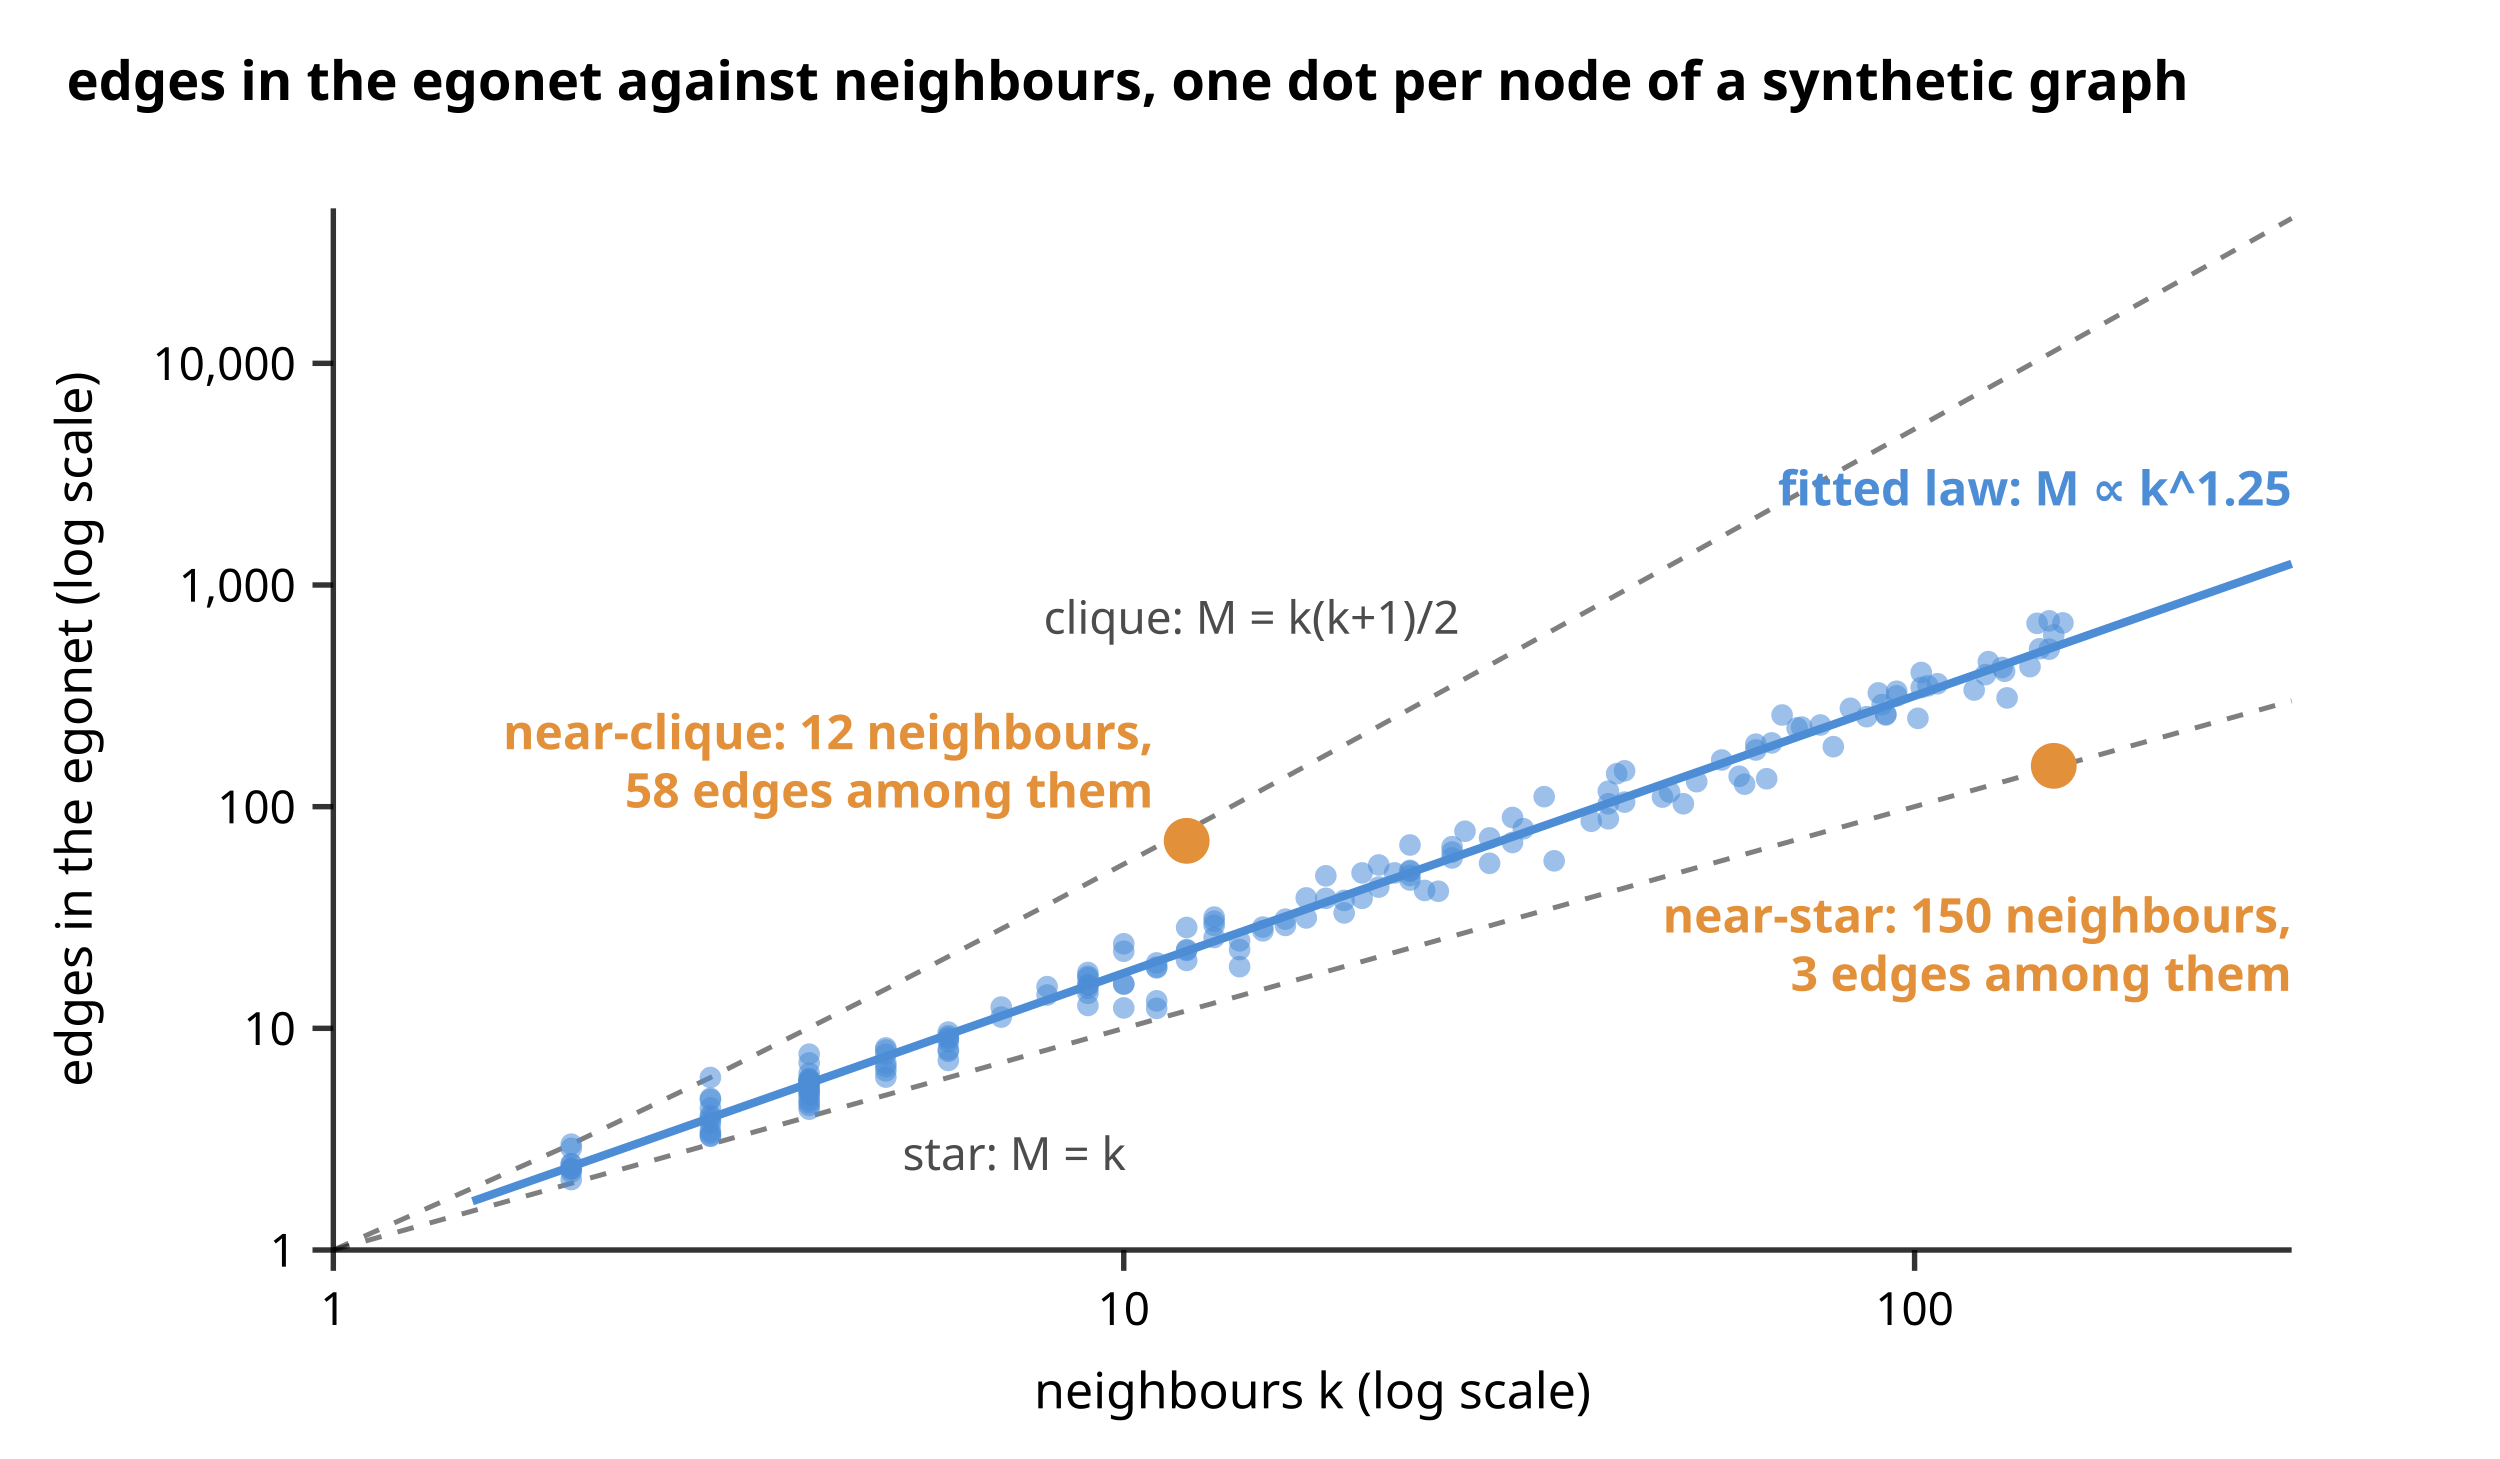
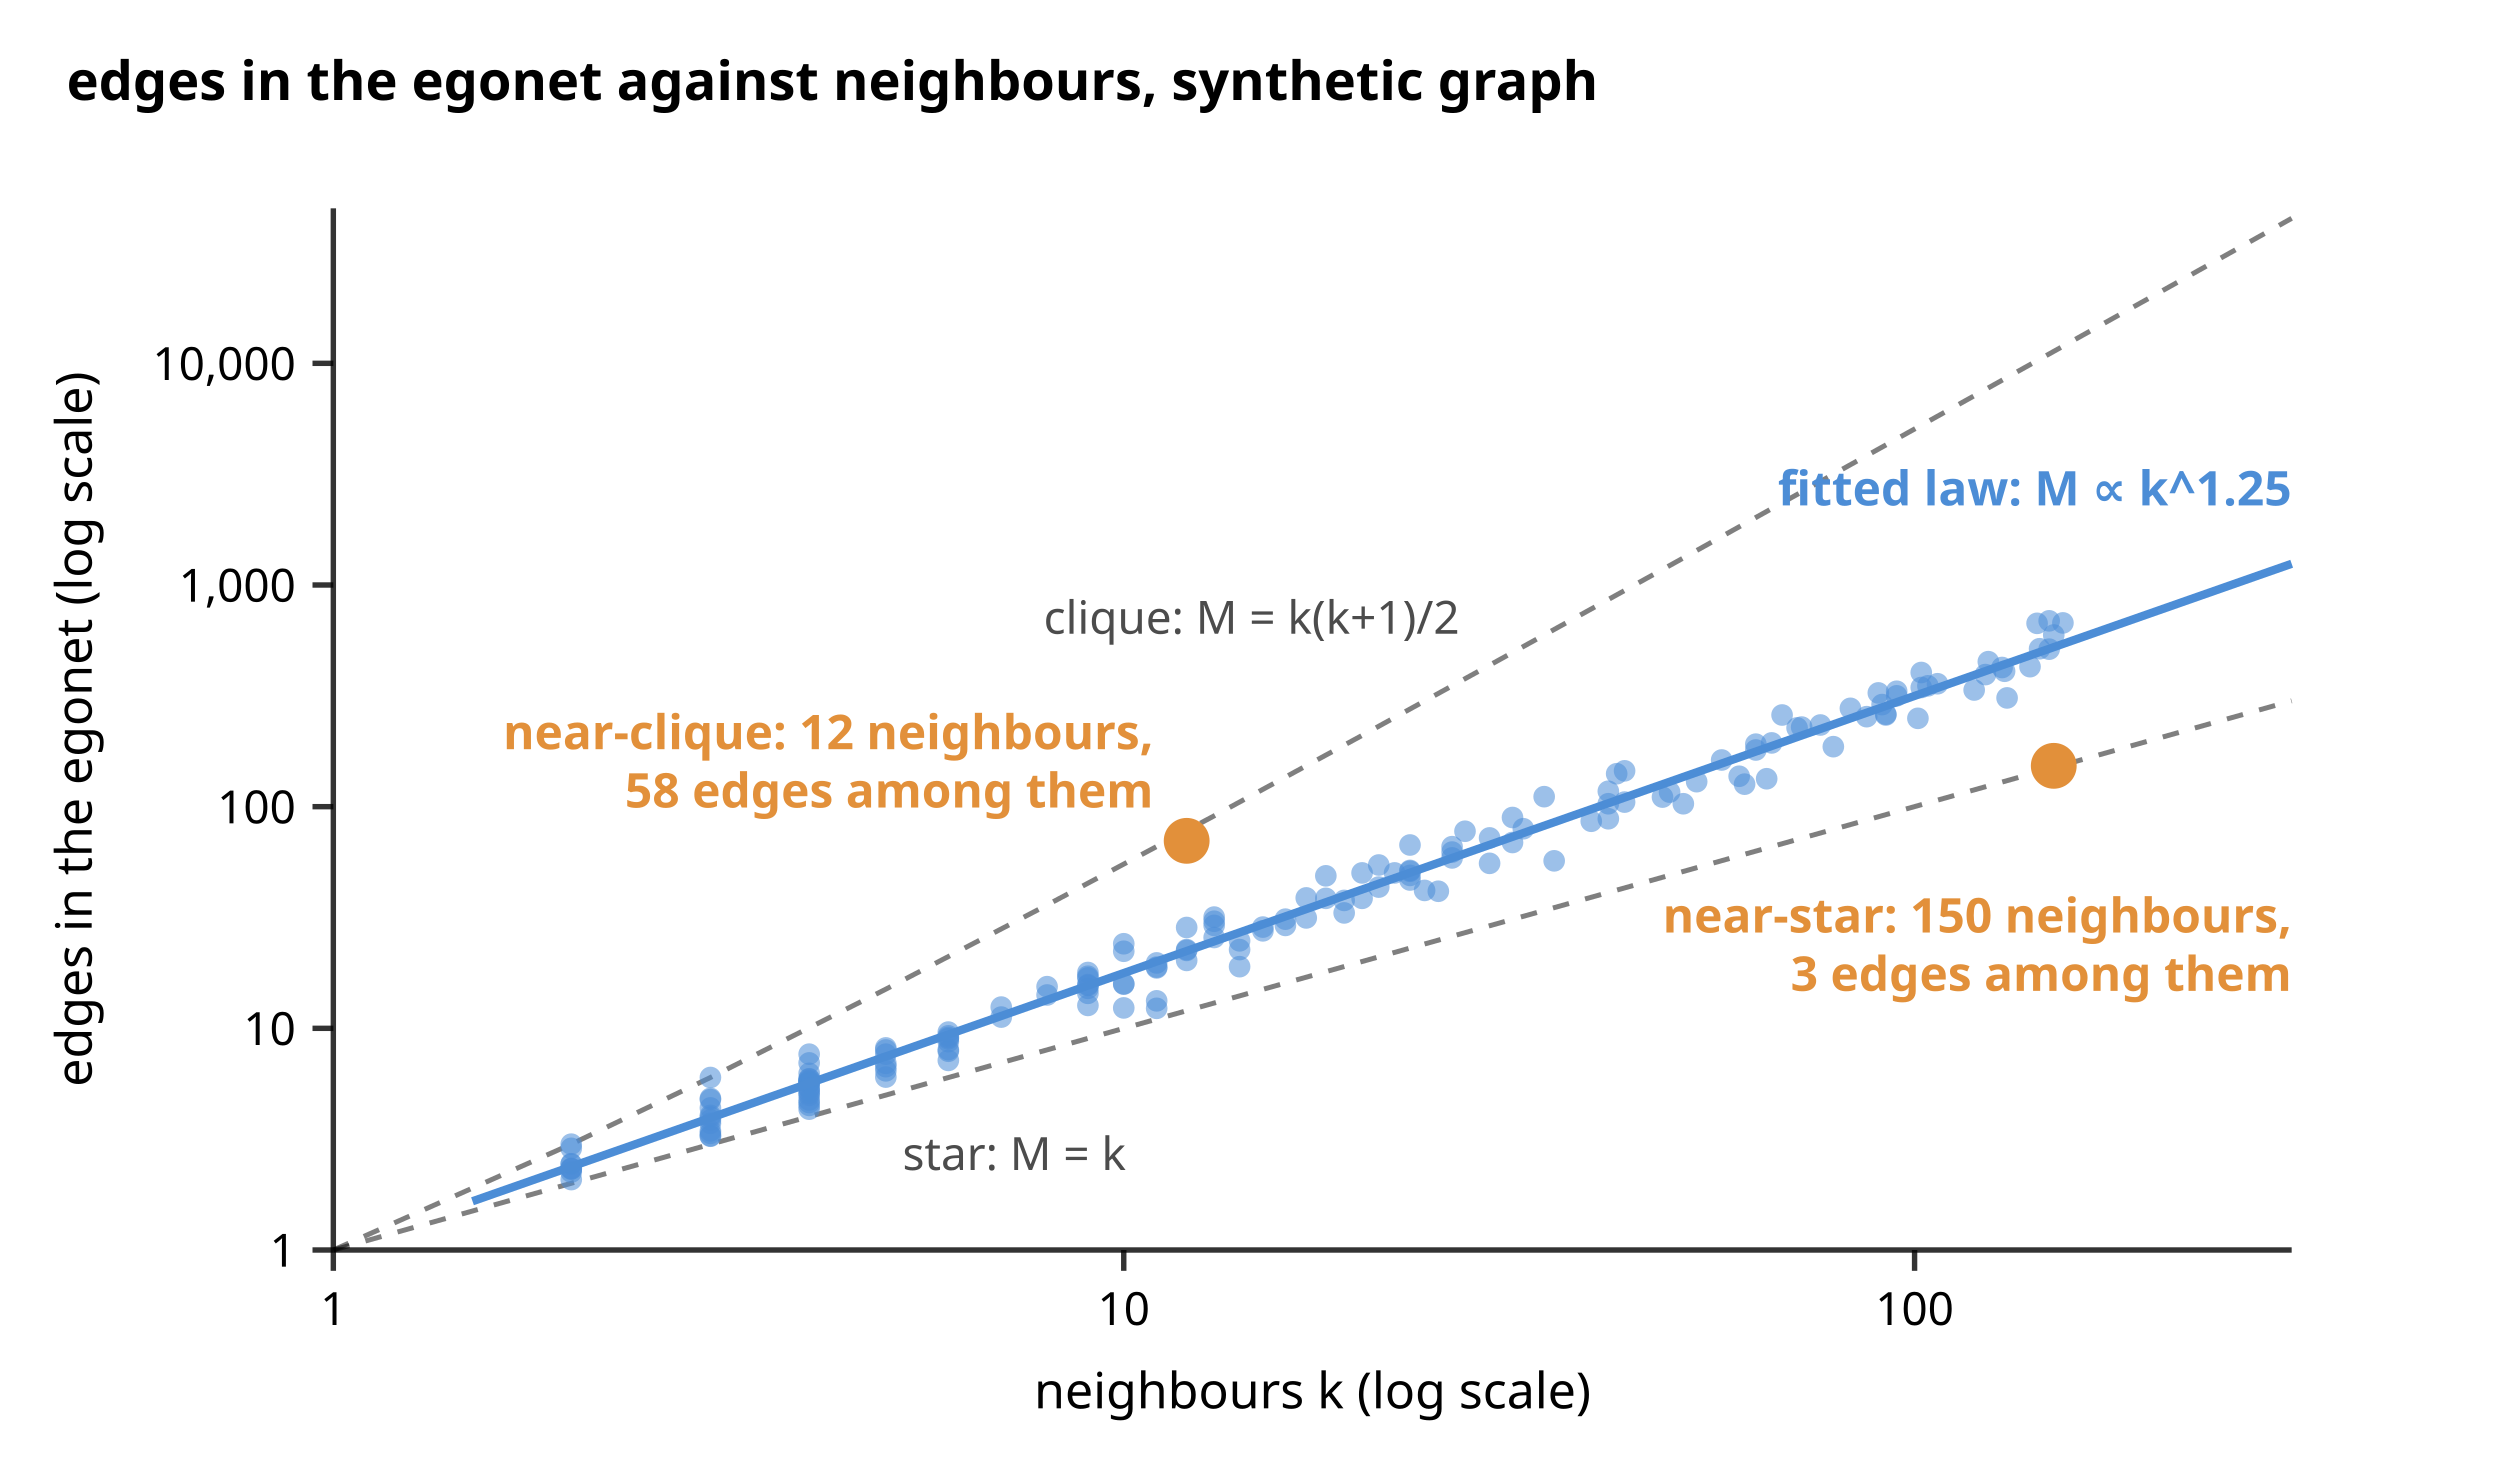
<svg xmlns="http://www.w3.org/2000/svg" viewBox="0 0 600 350" font-family="system-ui, sans-serif" font-size="12">
-   <text x="16.0" y="24.0" text-anchor="start" font-size="13" fill="currentColor" font-weight="600">edges in the egonet against neighbours, one dot per node of a synthetic graph</text>
+   <text x="16.0" y="24.0" text-anchor="start" font-size="13" fill="currentColor" font-weight="600">edges in the egonet against neighbours, synthetic graph</text>
  <line x1="80.0" y1="300.0" x2="550.0" y2="300.0" stroke="currentColor" stroke-width="1.3" opacity="0.8" />
  <line x1="80.0" y1="300.0" x2="80.0" y2="50.0" stroke="currentColor" stroke-width="1.3" opacity="0.8" />
  <line x1="80.0" y1="300.0" x2="80.0" y2="305.0" stroke="currentColor" stroke-width="1.3" opacity="0.8" />
  <text x="80.0" y="318.0" text-anchor="middle" font-size="11" fill="currentColor">1</text>
  <line x1="269.7" y1="300.0" x2="269.7" y2="305.0" stroke="currentColor" stroke-width="1.3" opacity="0.8" />
  <text x="269.7" y="318.0" text-anchor="middle" font-size="11" fill="currentColor">10</text>
  <line x1="459.5" y1="300.0" x2="459.5" y2="305.0" stroke="currentColor" stroke-width="1.3" opacity="0.8" />
  <text x="459.5" y="318.0" text-anchor="middle" font-size="11" fill="currentColor">100</text>
  <line x1="75.0" y1="300.0" x2="80.0" y2="300.0" stroke="currentColor" stroke-width="1.3" opacity="0.8" />
  <text x="71.0" y="304.0" text-anchor="end" font-size="11" fill="currentColor">1</text>
  <line x1="75.0" y1="246.8" x2="80.0" y2="246.8" stroke="currentColor" stroke-width="1.3" opacity="0.8" />
  <text x="71.0" y="250.8" text-anchor="end" font-size="11" fill="currentColor">10</text>
  <line x1="75.0" y1="193.6" x2="80.0" y2="193.6" stroke="currentColor" stroke-width="1.3" opacity="0.8" />
  <text x="71.0" y="197.6" text-anchor="end" font-size="11" fill="currentColor">100</text>
  <line x1="75.0" y1="140.4" x2="80.0" y2="140.4" stroke="currentColor" stroke-width="1.3" opacity="0.8" />
  <text x="71.0" y="144.4" text-anchor="end" font-size="11" fill="currentColor">1,000</text>
  <line x1="75.0" y1="87.2" x2="80.0" y2="87.2" stroke="currentColor" stroke-width="1.3" opacity="0.8" />
  <text x="71.0" y="91.2" text-anchor="end" font-size="11" fill="currentColor">10,000</text>
  <text x="315.0" y="338.0" text-anchor="middle" font-size="12" fill="currentColor">neighbours k (log scale)</text>
  <text x="22" y="175.0" text-anchor="middle" font-size="12" fill="currentColor" transform="rotate(-90 22 175.0)">edges in the egonet (log scale)</text>
  <polyline points="80.0,300.0 550.0,168.2" fill="none" stroke="currentColor" stroke-width="1.2" opacity="0.5" stroke-dasharray="4 4" />
  <polyline points="80.0,300.0 137.1,274.6 170.5,258.6 212.6,237.4 251.3,217.2 291.4,195.8 326.9,176.5 360.3,158.1 402.4,134.8 441.1,113.2 474.5,94.6 516.6,71.1 550.0,52.4" fill="none" stroke="currentColor" stroke-width="1.2" opacity="0.5" stroke-dasharray="4 4" />
  <text x="216.6" y="280.8" text-anchor="start" font-size="11" fill="currentColor" opacity="0.7">star: M = k</text>
  <text x="350.3" y="152.1" text-anchor="end" font-size="11" fill="currentColor" opacity="0.7">clique: M = k(k+1)/2</text>
  <circle cx="251.3" cy="236.8" r="2.6" fill="#4c8dd6" fill-opacity="0.55" />
  <circle cx="170.5" cy="263.9" r="2.6" fill="#4c8dd6" fill-opacity="0.55" />
  <circle cx="330.9" cy="212.9" r="2.6" fill="#4c8dd6" fill-opacity="0.55" />
  <circle cx="318.2" cy="215.6" r="2.6" fill="#4c8dd6" fill-opacity="0.55" />
  <circle cx="137.1" cy="281.3" r="2.6" fill="#4c8dd6" fill-opacity="0.55" />
  <circle cx="170.5" cy="267.7" r="2.6" fill="#4c8dd6" fill-opacity="0.55" />
  <circle cx="291.4" cy="225.0" r="2.6" fill="#4c8dd6" fill-opacity="0.55" />
  <circle cx="212.6" cy="255.2" r="2.6" fill="#4c8dd6" fill-opacity="0.55" />
  <circle cx="363.0" cy="196.2" r="2.6" fill="#4c8dd6" fill-opacity="0.55" />
  <circle cx="277.6" cy="232.3" r="2.6" fill="#4c8dd6" fill-opacity="0.55" />
  <circle cx="488.9" cy="149.6" r="2.6" fill="#4c8dd6" fill-opacity="0.55" />
  <circle cx="240.3" cy="241.7" r="2.6" fill="#4c8dd6" fill-opacity="0.55" />
  <circle cx="194.2" cy="257.6" r="2.6" fill="#4c8dd6" fill-opacity="0.55" />
  <circle cx="431.3" cy="174.7" r="2.6" fill="#4c8dd6" fill-opacity="0.55" />
  <circle cx="194.2" cy="264.6" r="2.6" fill="#4c8dd6" fill-opacity="0.55" />
  <circle cx="269.7" cy="236.1" r="2.6" fill="#4c8dd6" fill-opacity="0.55" />
  <circle cx="334.7" cy="209.5" r="2.6" fill="#4c8dd6" fill-opacity="0.55" />
  <circle cx="212.6" cy="253.0" r="2.6" fill="#4c8dd6" fill-opacity="0.55" />
  <circle cx="381.9" cy="197.1" r="2.6" fill="#4c8dd6" fill-opacity="0.55" />
  <circle cx="348.5" cy="204.5" r="2.6" fill="#4c8dd6" fill-opacity="0.55" />
  <circle cx="297.5" cy="225.8" r="2.6" fill="#4c8dd6" fill-opacity="0.55" />
  <circle cx="388.0" cy="185.7" r="2.6" fill="#4c8dd6" fill-opacity="0.55" />
  <circle cx="227.6" cy="252.3" r="2.6" fill="#4c8dd6" fill-opacity="0.55" />
  <circle cx="452.6" cy="171.4" r="2.6" fill="#4c8dd6" fill-opacity="0.55" />
  <circle cx="400.7" cy="190.1" r="2.6" fill="#4c8dd6" fill-opacity="0.55" />
  <circle cx="170.5" cy="258.6" r="2.6" fill="#4c8dd6" fill-opacity="0.55" />
  <circle cx="284.8" cy="228.1" r="2.6" fill="#4c8dd6" fill-opacity="0.55" />
  <circle cx="313.5" cy="220.3" r="2.6" fill="#4c8dd6" fill-opacity="0.55" />
  <circle cx="137.1" cy="283.1" r="2.6" fill="#4c8dd6" fill-opacity="0.55" />
  <circle cx="341.9" cy="213.7" r="2.6" fill="#4c8dd6" fill-opacity="0.55" />
  <circle cx="452.6" cy="171.6" r="2.6" fill="#4c8dd6" fill-opacity="0.55" />
  <circle cx="351.6" cy="199.5" r="2.6" fill="#4c8dd6" fill-opacity="0.55" />
  <circle cx="345.2" cy="213.9" r="2.6" fill="#4c8dd6" fill-opacity="0.55" />
  <circle cx="477.2" cy="158.8" r="2.6" fill="#4c8dd6" fill-opacity="0.55" />
  <circle cx="308.5" cy="220.6" r="2.6" fill="#4c8dd6" fill-opacity="0.55" />
  <circle cx="389.9" cy="192.5" r="2.6" fill="#4c8dd6" fill-opacity="0.55" />
  <circle cx="370.6" cy="191.2" r="2.6" fill="#4c8dd6" fill-opacity="0.55" />
  <circle cx="240.3" cy="244.1" r="2.6" fill="#4c8dd6" fill-opacity="0.55" />
  <circle cx="277.6" cy="231.1" r="2.6" fill="#4c8dd6" fill-opacity="0.55" />
  <circle cx="303.1" cy="222.5" r="2.6" fill="#4c8dd6" fill-opacity="0.55" />
  <circle cx="194.2" cy="259.0" r="2.6" fill="#4c8dd6" fill-opacity="0.55" />
  <circle cx="413.2" cy="182.4" r="2.6" fill="#4c8dd6" fill-opacity="0.55" />
  <circle cx="194.2" cy="259.9" r="2.6" fill="#4c8dd6" fill-opacity="0.55" />
  <circle cx="450.8" cy="166.3" r="2.6" fill="#4c8dd6" fill-opacity="0.55" />
  <circle cx="170.5" cy="272.7" r="2.6" fill="#4c8dd6" fill-opacity="0.55" />
  <circle cx="455.2" cy="167.0" r="2.6" fill="#4c8dd6" fill-opacity="0.55" />
  <circle cx="432.4" cy="174.5" r="2.6" fill="#4c8dd6" fill-opacity="0.55" />
  <circle cx="284.8" cy="230.5" r="2.6" fill="#4c8dd6" fill-opacity="0.55" />
  <circle cx="269.7" cy="226.5" r="2.6" fill="#4c8dd6" fill-opacity="0.55" />
  <circle cx="194.2" cy="266.2" r="2.6" fill="#4c8dd6" fill-opacity="0.55" />
  <circle cx="194.2" cy="259.7" r="2.6" fill="#4c8dd6" fill-opacity="0.55" />
  <circle cx="313.5" cy="215.5" r="2.6" fill="#4c8dd6" fill-opacity="0.55" />
  <circle cx="348.5" cy="205.9" r="2.6" fill="#4c8dd6" fill-opacity="0.55" />
  <circle cx="284.8" cy="227.9" r="2.6" fill="#4c8dd6" fill-opacity="0.55" />
  <circle cx="269.7" cy="241.9" r="2.6" fill="#4c8dd6" fill-opacity="0.55" />
  <circle cx="386.0" cy="196.5" r="2.6" fill="#4c8dd6" fill-opacity="0.55" />
  <circle cx="322.6" cy="219.1" r="2.6" fill="#4c8dd6" fill-opacity="0.55" />
  <circle cx="170.5" cy="272.0" r="2.6" fill="#4c8dd6" fill-opacity="0.55" />
  <circle cx="461.1" cy="165.0" r="2.6" fill="#4c8dd6" fill-opacity="0.55" />
  <circle cx="424.0" cy="186.9" r="2.6" fill="#4c8dd6" fill-opacity="0.55" />
  <circle cx="277.6" cy="232.1" r="2.6" fill="#4c8dd6" fill-opacity="0.55" />
  <circle cx="365.6" cy="198.9" r="2.6" fill="#4c8dd6" fill-opacity="0.55" />
  <circle cx="170.5" cy="265.9" r="2.6" fill="#4c8dd6" fill-opacity="0.55" />
  <circle cx="194.2" cy="258.9" r="2.6" fill="#4c8dd6" fill-opacity="0.55" />
  <circle cx="261.1" cy="236.5" r="2.6" fill="#4c8dd6" fill-opacity="0.55" />
  <circle cx="194.2" cy="259.9" r="2.6" fill="#4c8dd6" fill-opacity="0.55" />
  <circle cx="170.5" cy="268.8" r="2.6" fill="#4c8dd6" fill-opacity="0.55" />
  <circle cx="451.7" cy="169.1" r="2.6" fill="#4c8dd6" fill-opacity="0.55" />
  <circle cx="357.5" cy="201.1" r="2.6" fill="#4c8dd6" fill-opacity="0.55" />
  <circle cx="261.1" cy="234.3" r="2.6" fill="#4c8dd6" fill-opacity="0.55" />
  <circle cx="269.7" cy="228.3" r="2.6" fill="#4c8dd6" fill-opacity="0.55" />
  <circle cx="495.1" cy="149.5" r="2.6" fill="#4c8dd6" fill-opacity="0.55" />
  <circle cx="303.1" cy="223.4" r="2.6" fill="#4c8dd6" fill-opacity="0.55" />
  <circle cx="170.5" cy="268.1" r="2.6" fill="#4c8dd6" fill-opacity="0.55" />
  <circle cx="261.1" cy="237.2" r="2.6" fill="#4c8dd6" fill-opacity="0.55" />
  <circle cx="194.2" cy="253.0" r="2.6" fill="#4c8dd6" fill-opacity="0.55" />
  <circle cx="137.1" cy="275.6" r="2.6" fill="#4c8dd6" fill-opacity="0.55" />
  <circle cx="194.2" cy="261.3" r="2.6" fill="#4c8dd6" fill-opacity="0.55" />
  <circle cx="330.9" cy="207.6" r="2.6" fill="#4c8dd6" fill-opacity="0.55" />
  <circle cx="489.5" cy="155.7" r="2.6" fill="#4c8dd6" fill-opacity="0.55" />
  <circle cx="448.0" cy="172.0" r="2.6" fill="#4c8dd6" fill-opacity="0.55" />
  <circle cx="269.7" cy="236.2" r="2.6" fill="#4c8dd6" fill-opacity="0.55" />
  <circle cx="194.2" cy="259.3" r="2.6" fill="#4c8dd6" fill-opacity="0.55" />
  <circle cx="417.4" cy="186.3" r="2.6" fill="#4c8dd6" fill-opacity="0.55" />
  <circle cx="251.3" cy="238.8" r="2.6" fill="#4c8dd6" fill-opacity="0.55" />
  <circle cx="491.8" cy="149.0" r="2.6" fill="#4c8dd6" fill-opacity="0.55" />
  <circle cx="444.1" cy="170.0" r="2.6" fill="#4c8dd6" fill-opacity="0.55" />
  <circle cx="404.0" cy="192.9" r="2.6" fill="#4c8dd6" fill-opacity="0.55" />
  <circle cx="212.6" cy="257.0" r="2.6" fill="#4c8dd6" fill-opacity="0.55" />
  <circle cx="137.1" cy="280.4" r="2.6" fill="#4c8dd6" fill-opacity="0.55" />
  <circle cx="137.1" cy="280.5" r="2.6" fill="#4c8dd6" fill-opacity="0.55" />
  <circle cx="386.0" cy="189.9" r="2.6" fill="#4c8dd6" fill-opacity="0.55" />
  <circle cx="481.7" cy="167.5" r="2.6" fill="#4c8dd6" fill-opacity="0.55" />
  <circle cx="492.9" cy="152.4" r="2.6" fill="#4c8dd6" fill-opacity="0.55" />
  <circle cx="481.1" cy="161.1" r="2.6" fill="#4c8dd6" fill-opacity="0.55" />
  <circle cx="212.6" cy="251.5" r="2.6" fill="#4c8dd6" fill-opacity="0.55" />
  <circle cx="212.6" cy="252.0" r="2.6" fill="#4c8dd6" fill-opacity="0.55" />
  <circle cx="461.1" cy="161.4" r="2.6" fill="#4c8dd6" fill-opacity="0.55" />
  <circle cx="440.0" cy="179.2" r="2.6" fill="#4c8dd6" fill-opacity="0.55" />
  <circle cx="425.2" cy="178.3" r="2.6" fill="#4c8dd6" fill-opacity="0.55" />
  <circle cx="170.5" cy="272.6" r="2.6" fill="#4c8dd6" fill-opacity="0.55" />
  <circle cx="418.7" cy="188.2" r="2.6" fill="#4c8dd6" fill-opacity="0.55" />
  <circle cx="407.2" cy="187.6" r="2.6" fill="#4c8dd6" fill-opacity="0.55" />
  <circle cx="421.4" cy="180.0" r="2.6" fill="#4c8dd6" fill-opacity="0.55" />
  <circle cx="261.1" cy="233.4" r="2.6" fill="#4c8dd6" fill-opacity="0.55" />
  <circle cx="277.6" cy="240.2" r="2.6" fill="#4c8dd6" fill-opacity="0.55" />
  <circle cx="284.8" cy="222.6" r="2.6" fill="#4c8dd6" fill-opacity="0.55" />
  <circle cx="194.2" cy="261.9" r="2.6" fill="#4c8dd6" fill-opacity="0.55" />
  <circle cx="170.5" cy="263.6" r="2.6" fill="#4c8dd6" fill-opacity="0.55" />
  <circle cx="427.7" cy="171.6" r="2.6" fill="#4c8dd6" fill-opacity="0.55" />
  <circle cx="194.2" cy="255.1" r="2.6" fill="#4c8dd6" fill-opacity="0.55" />
  <circle cx="373.0" cy="206.6" r="2.6" fill="#4c8dd6" fill-opacity="0.55" />
  <circle cx="261.1" cy="238.4" r="2.6" fill="#4c8dd6" fill-opacity="0.55" />
  <circle cx="137.1" cy="280.6" r="2.6" fill="#4c8dd6" fill-opacity="0.55" />
  <circle cx="487.2" cy="160.0" r="2.6" fill="#4c8dd6" fill-opacity="0.55" />
  <circle cx="473.8" cy="165.6" r="2.6" fill="#4c8dd6" fill-opacity="0.55" />
  <circle cx="291.4" cy="221.1" r="2.6" fill="#4c8dd6" fill-opacity="0.55" />
  <circle cx="212.6" cy="258.5" r="2.6" fill="#4c8dd6" fill-opacity="0.55" />
  <circle cx="227.6" cy="249.0" r="2.6" fill="#4c8dd6" fill-opacity="0.55" />
  <circle cx="348.5" cy="203.2" r="2.6" fill="#4c8dd6" fill-opacity="0.55" />
  <circle cx="227.6" cy="250.0" r="2.6" fill="#4c8dd6" fill-opacity="0.55" />
  <circle cx="465.0" cy="164.1" r="2.6" fill="#4c8dd6" fill-opacity="0.55" />
  <circle cx="261.1" cy="241.3" r="2.6" fill="#4c8dd6" fill-opacity="0.55" />
  <circle cx="462.7" cy="164.6" r="2.6" fill="#4c8dd6" fill-opacity="0.55" />
  <circle cx="291.4" cy="222.1" r="2.6" fill="#4c8dd6" fill-opacity="0.55" />
  <circle cx="326.9" cy="215.6" r="2.6" fill="#4c8dd6" fill-opacity="0.55" />
  <circle cx="326.9" cy="209.5" r="2.6" fill="#4c8dd6" fill-opacity="0.55" />
  <circle cx="194.2" cy="259.5" r="2.6" fill="#4c8dd6" fill-opacity="0.55" />
  <circle cx="137.1" cy="279.3" r="2.6" fill="#4c8dd6" fill-opacity="0.55" />
  <circle cx="308.5" cy="222.1" r="2.6" fill="#4c8dd6" fill-opacity="0.55" />
  <circle cx="399.0" cy="191.3" r="2.6" fill="#4c8dd6" fill-opacity="0.55" />
  <circle cx="322.6" cy="216.1" r="2.6" fill="#4c8dd6" fill-opacity="0.55" />
  <circle cx="338.4" cy="209.1" r="2.6" fill="#4c8dd6" fill-opacity="0.55" />
  <circle cx="338.4" cy="211.2" r="2.6" fill="#4c8dd6" fill-opacity="0.55" />
  <circle cx="227.6" cy="249.3" r="2.6" fill="#4c8dd6" fill-opacity="0.55" />
  <circle cx="318.2" cy="210.2" r="2.6" fill="#4c8dd6" fill-opacity="0.55" />
  <circle cx="338.4" cy="208.9" r="2.6" fill="#4c8dd6" fill-opacity="0.55" />
  <circle cx="297.5" cy="232.0" r="2.6" fill="#4c8dd6" fill-opacity="0.55" />
  <circle cx="357.5" cy="207.2" r="2.6" fill="#4c8dd6" fill-opacity="0.55" />
  <circle cx="386.0" cy="192.9" r="2.6" fill="#4c8dd6" fill-opacity="0.55" />
  <circle cx="297.5" cy="227.9" r="2.6" fill="#4c8dd6" fill-opacity="0.55" />
  <circle cx="476.5" cy="161.9" r="2.6" fill="#4c8dd6" fill-opacity="0.55" />
  <circle cx="389.9" cy="185.0" r="2.6" fill="#4c8dd6" fill-opacity="0.55" />
  <circle cx="227.6" cy="254.5" r="2.6" fill="#4c8dd6" fill-opacity="0.55" />
  <circle cx="338.4" cy="202.8" r="2.6" fill="#4c8dd6" fill-opacity="0.55" />
  <circle cx="194.2" cy="262.4" r="2.6" fill="#4c8dd6" fill-opacity="0.55" />
  <circle cx="170.5" cy="269.6" r="2.6" fill="#4c8dd6" fill-opacity="0.55" />
  <circle cx="227.6" cy="247.7" r="2.6" fill="#4c8dd6" fill-opacity="0.55" />
  <circle cx="170.5" cy="271.4" r="2.6" fill="#4c8dd6" fill-opacity="0.55" />
  <circle cx="460.3" cy="172.4" r="2.6" fill="#4c8dd6" fill-opacity="0.55" />
  <circle cx="194.2" cy="261.1" r="2.6" fill="#4c8dd6" fill-opacity="0.55" />
  <circle cx="194.2" cy="265.3" r="2.6" fill="#4c8dd6" fill-opacity="0.55" />
  <circle cx="455.2" cy="165.9" r="2.6" fill="#4c8dd6" fill-opacity="0.55" />
  <circle cx="480.5" cy="160.2" r="2.6" fill="#4c8dd6" fill-opacity="0.55" />
  <circle cx="277.6" cy="242.0" r="2.6" fill="#4c8dd6" fill-opacity="0.55" />
  <circle cx="436.9" cy="174.0" r="2.6" fill="#4c8dd6" fill-opacity="0.55" />
  <circle cx="194.2" cy="264.0" r="2.6" fill="#4c8dd6" fill-opacity="0.55" />
  <circle cx="261.1" cy="234.7" r="2.6" fill="#4c8dd6" fill-opacity="0.55" />
  <circle cx="212.6" cy="256.0" r="2.6" fill="#4c8dd6" fill-opacity="0.55" />
  <circle cx="137.1" cy="274.6" r="2.6" fill="#4c8dd6" fill-opacity="0.55" />
  <circle cx="338.4" cy="210.1" r="2.6" fill="#4c8dd6" fill-opacity="0.55" />
  <circle cx="261.1" cy="236.3" r="2.6" fill="#4c8dd6" fill-opacity="0.55" />
  <circle cx="363.0" cy="202.2" r="2.6" fill="#4c8dd6" fill-opacity="0.55" />
  <circle cx="491.8" cy="155.8" r="2.6" fill="#4c8dd6" fill-opacity="0.55" />
  <circle cx="421.4" cy="178.6" r="2.6" fill="#4c8dd6" fill-opacity="0.55" />
  <circle cx="227.6" cy="248.6" r="2.6" fill="#4c8dd6" fill-opacity="0.55" />
  <circle cx="137.1" cy="279.4" r="2.6" fill="#4c8dd6" fill-opacity="0.55" />
  <circle cx="194.2" cy="262.9" r="2.6" fill="#4c8dd6" fill-opacity="0.55" />
  <circle cx="291.4" cy="220.1" r="2.6" fill="#4c8dd6" fill-opacity="0.55" />
  <circle cx="227.6" cy="251.9" r="2.6" fill="#4c8dd6" fill-opacity="0.55" />
  <polyline points="113.4,288.3 550.0,135.3" fill="none" stroke="#4c8dd6" stroke-width="2" />
  <text x="550.0" y="121.3" text-anchor="end" font-size="11.5" fill="#4c8dd6" font-weight="600">fitted law: M ∝ k^1.25</text>
  <circle cx="492.9" cy="183.8" r="5.5" fill="#e2903a" />
  <circle cx="284.8" cy="201.8" r="5.5" fill="#e2903a" />
  <text x="550.0" y="223.8" text-anchor="end" font-size="11.5" fill="#e2903a" font-weight="600">near-star: 150 neighbours,</text>
  <text x="550.0" y="237.8" text-anchor="end" font-size="11.5" fill="#e2903a" font-weight="600">3 edges among them</text>
  <text x="276.8" y="179.8" text-anchor="end" font-size="11.5" fill="#e2903a" font-weight="600">near-clique: 12 neighbours,</text>
  <text x="276.8" y="193.8" text-anchor="end" font-size="11.5" fill="#e2903a" font-weight="600">58 edges among them</text>
</svg>
